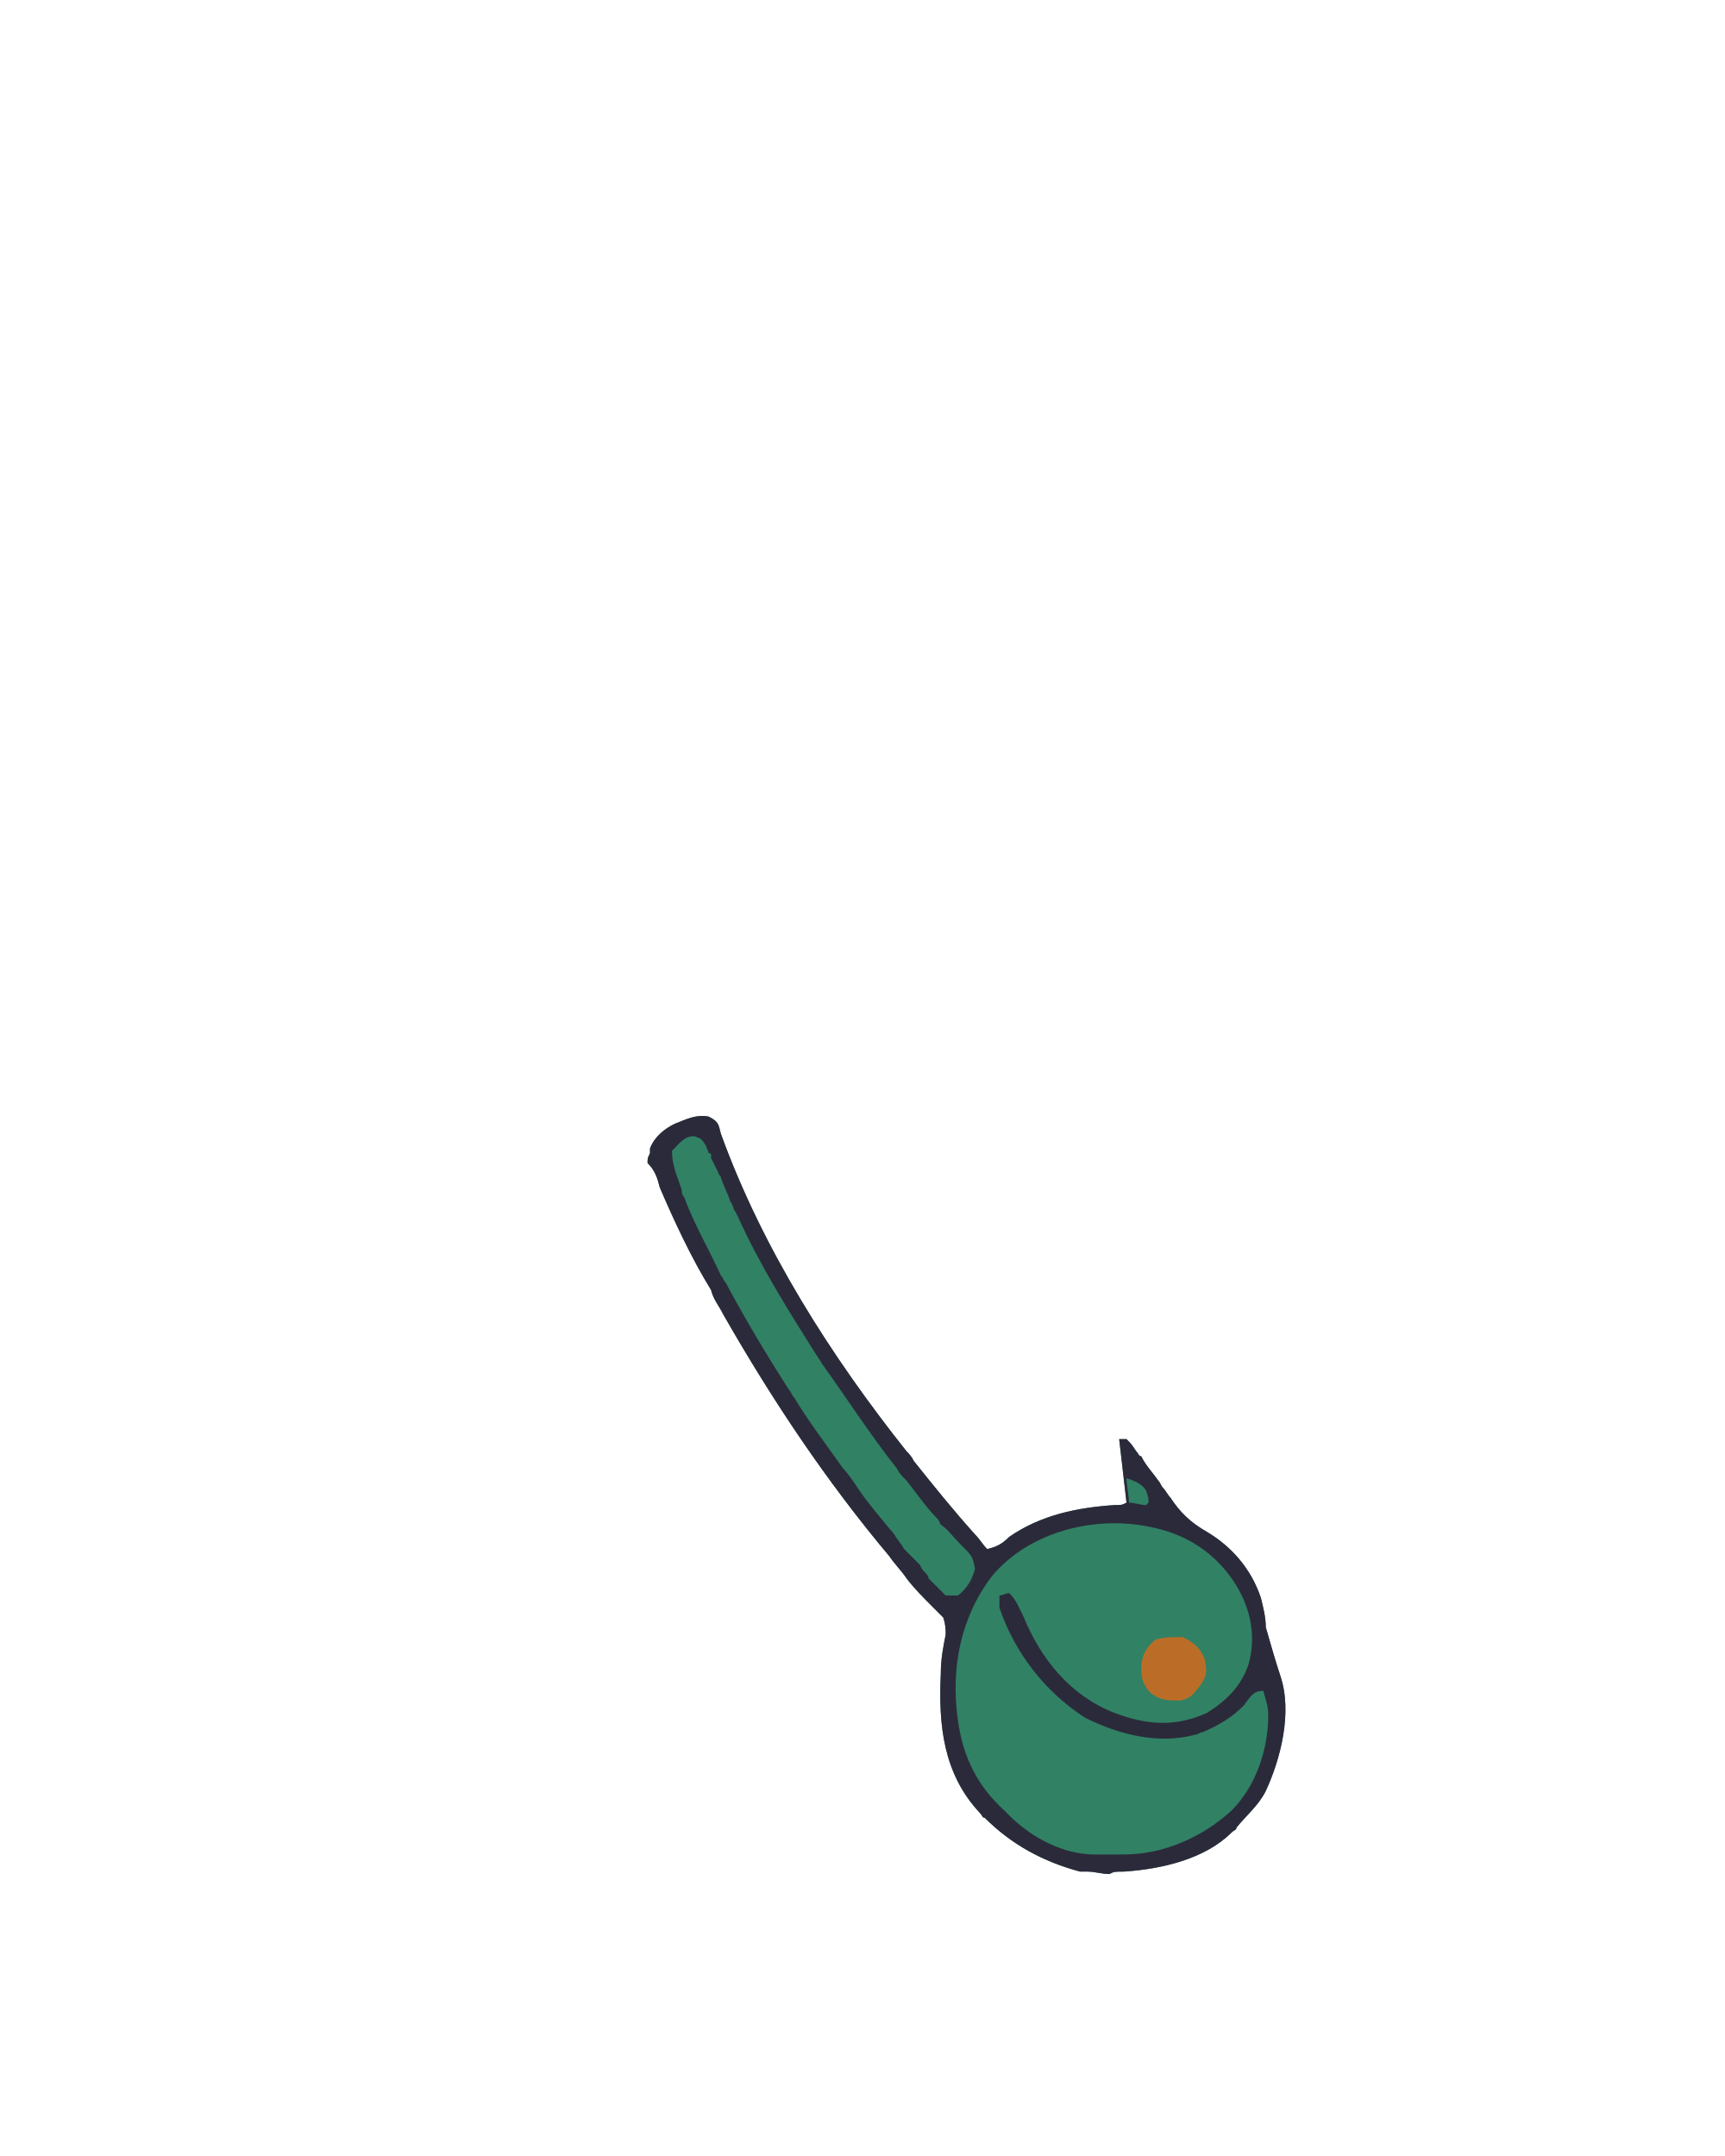
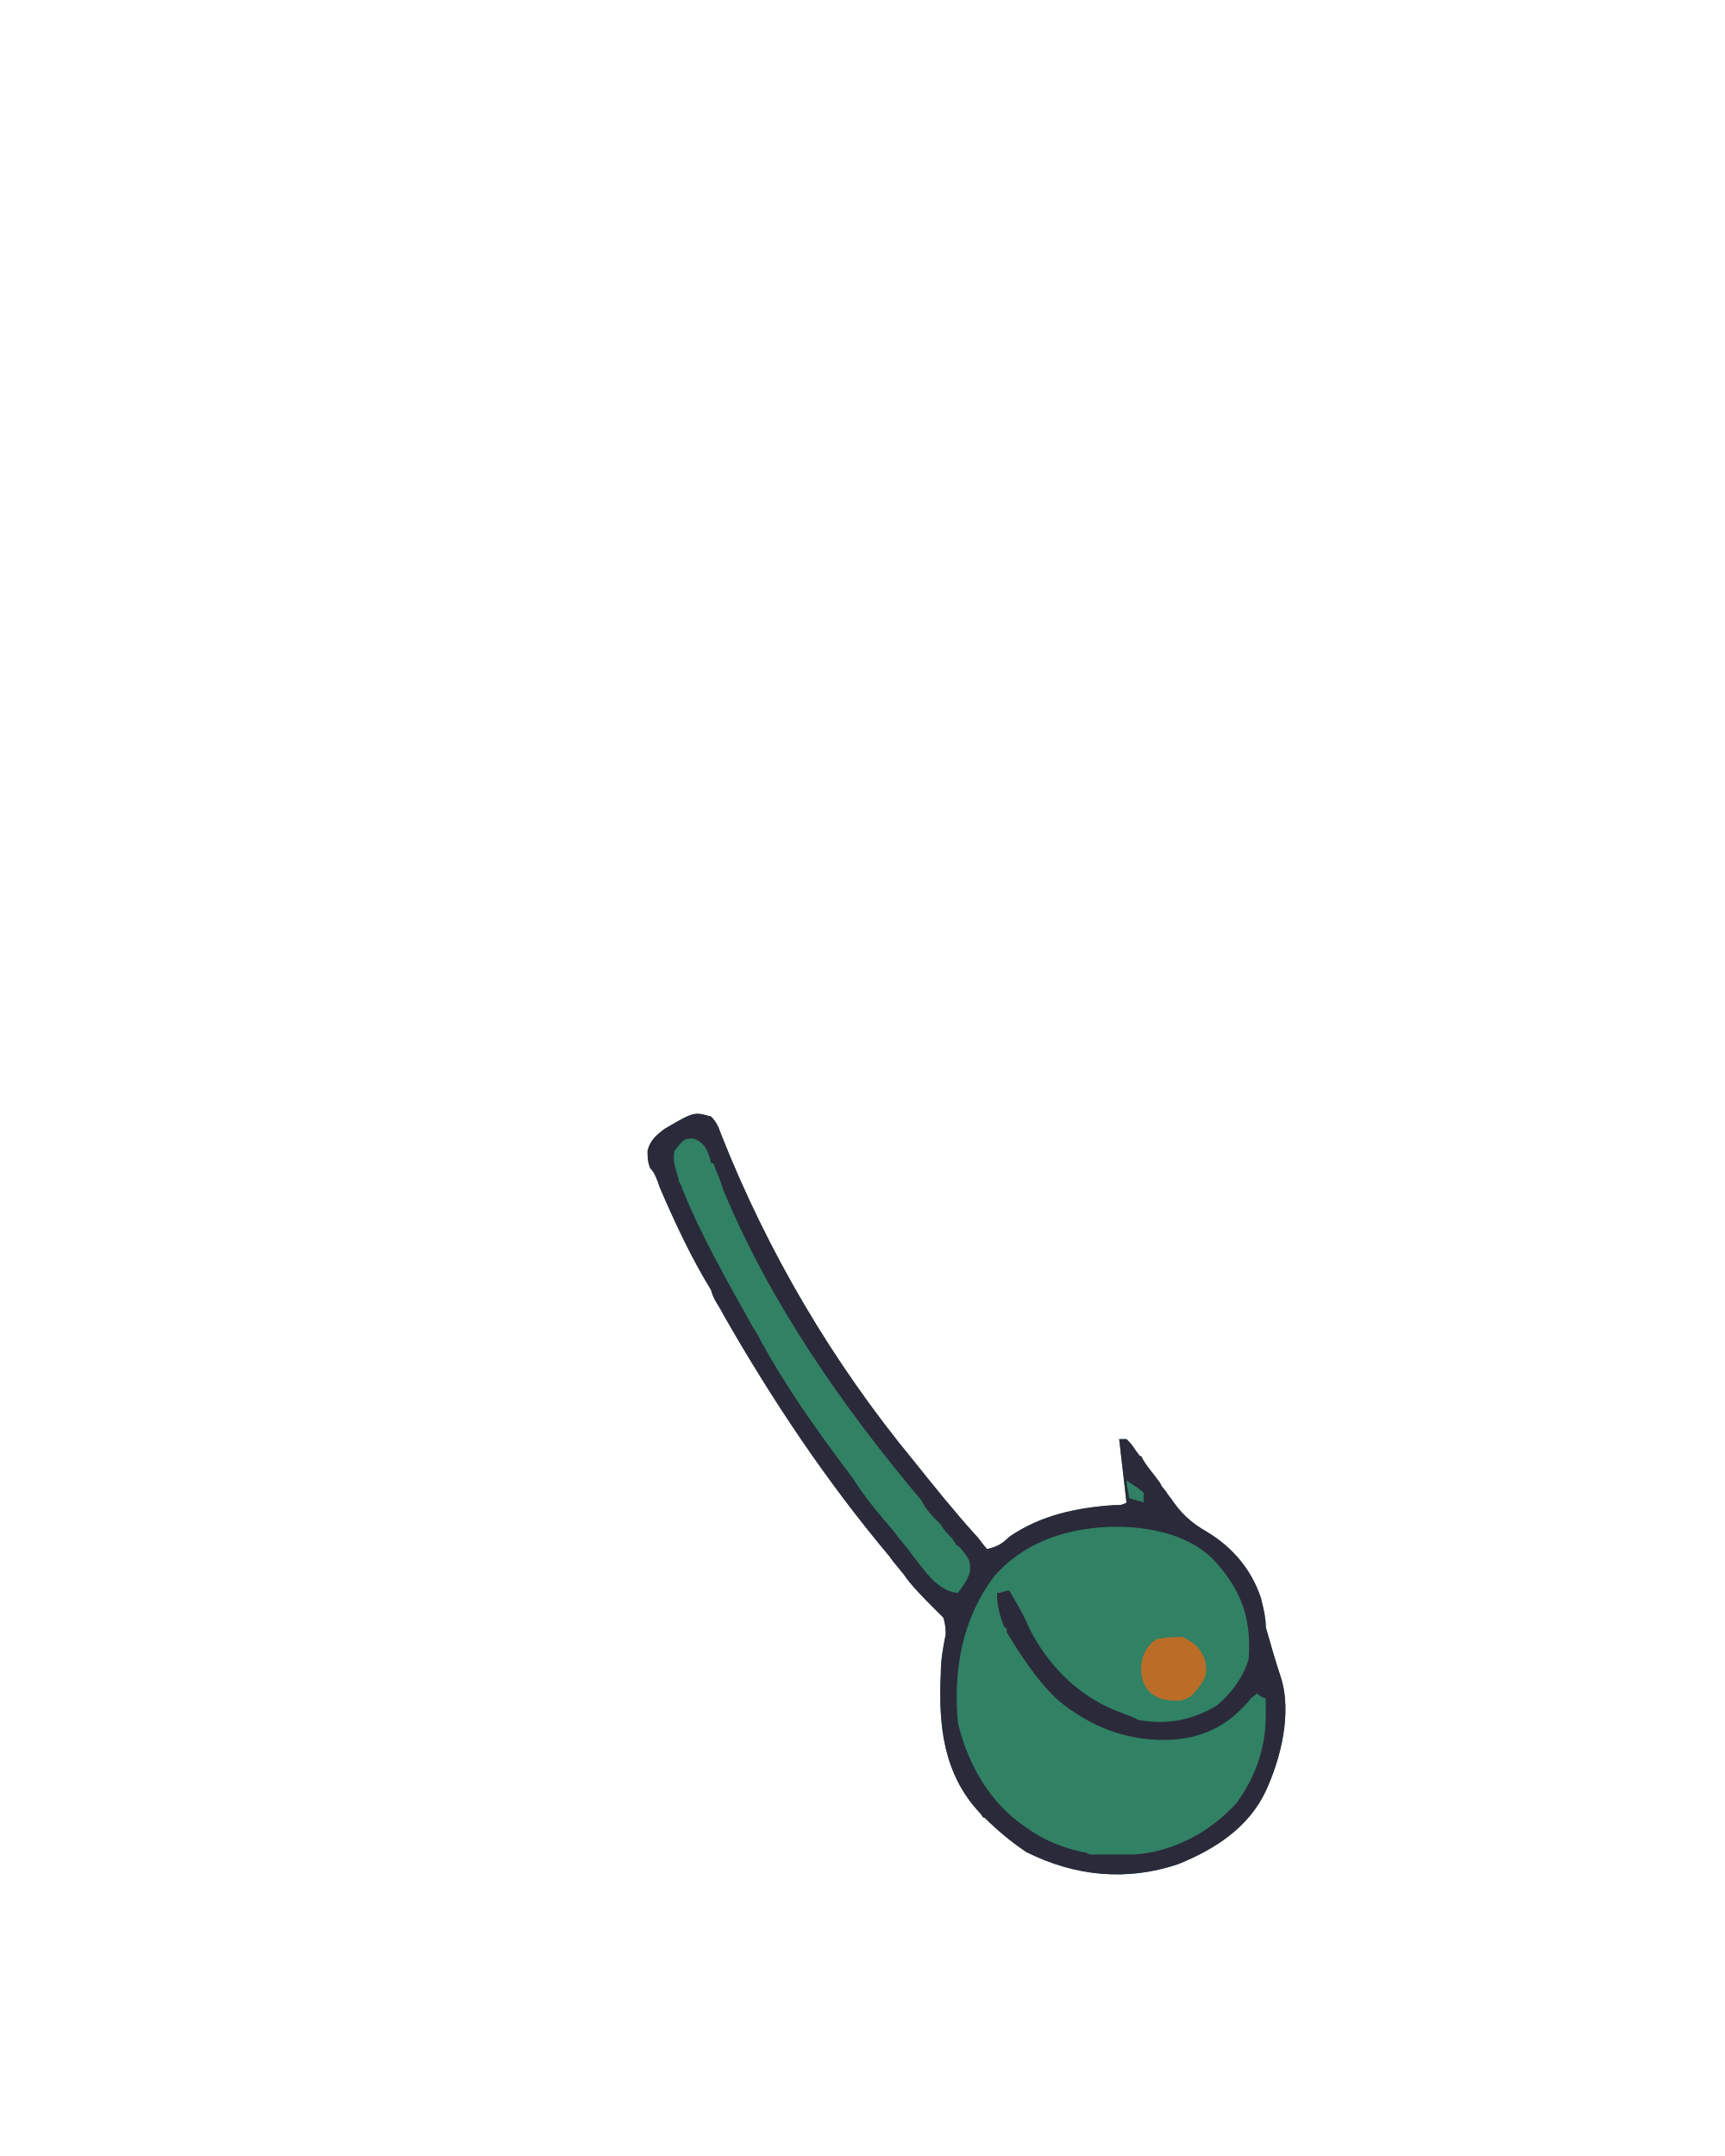
<svg xmlns="http://www.w3.org/2000/svg" viewBox="0 0 705.9 882.4">
-   <path fill="#318165" d="M290 457c4 2 4 3 5 7 17 47 45 91 76 130 1 1 2 2 3 4 8 10 16 20 25 30 2 2 3 4 5 6 4-1 6-2 9-5 13-9 28-12 43-13 3 0 3 0 5-1l-3-26h3c2 2 2 2 4 5 1 1 1 2 2 2 2 4 5 7 7 10 1 1 1 2 2 3s2 3 3 4c4 6 8 10 15 14 10 6 18 15 22 27 1 4 2 8 2 12 2 7 4 14 6 20 5 15 0 34-6 47-3 6-8 10-12 15 0 1-1 1-2 2-11 11-29 15-44 16-4 0-4 0-6 1-3 0-6-1-9-1h-3c-15-4-28-11-39-22-1 0-1-1-2-2-15-16-17-36-16-57 0-6 1-11 2-16 0-2 0-4-1-7l-4-4c-4-4-8-8-11-12-2-3-5-6-7-9-26-31-48-64-68-99-2-4-4-6-5-10-8-13-15-28-21-42-1-4-2-7-5-10 0-2 0-2 1-4v-2c2-5 6-8 10-10 5-2 9-4 14-3" />
-   <path fill="#2b2a3a" d="M290 457c4 2 4 3 5 7 17 47 45 91 76 130 1 1 2 2 3 4 8 10 16 20 25 30 2 2 3 4 5 6 4-1 6-2 9-5 13-9 28-12 43-13 3 0 3 0 5-1l-3-26h3c2 2 2 2 4 5 1 1 1 2 2 2 2 4 5 7 7 10 1 1 1 2 2 3s2 3 3 4c4 6 8 10 15 14 10 6 18 15 22 27 1 4 2 8 2 12 2 7 4 14 6 20 5 15 0 34-6 47-3 6-8 10-12 15 0 1-1 1-2 2-11 11-29 15-44 16-4 0-4 0-6 1-3 0-6-1-9-1h-3c-15-4-28-11-39-22-1 0-1-1-2-2-15-16-17-36-16-57 0-6 1-11 2-16 0-2 0-4-1-7l-4-4c-4-4-8-8-11-12-2-3-5-6-7-9-26-31-48-64-68-99-2-4-4-6-5-10-8-13-15-28-21-42-1-4-2-7-5-10 0-2 0-2 1-4v-2c2-5 6-8 10-10 5-2 9-4 14-3m116 188c-13 17-17 38-14 59 2 15 8 27 19 37l2 2c9 9 22 16 35 16h12c16 0 32-7 44-18 10-10 15-25 15-39 0-4-1-6-2-10-4 0-5 2-8 6-5 5-10 8-17 11-1 0-2 1-3 1-15 4-31 0-45-7a87 87 0 0 1-35-45v-5c1 0 3-1 4-1 3 3 4 6 6 10 7 17 19 32 37 39 13 5 25 6 38 0 8-5 14-11 17-20 3-11 1-22-5-32-8-13-20-21-35-24-23-5-50 2-65 20" />
-   <path fill="#318165" d="M284 465c3 1 3 1 5 4 0 1 1 2 1 3 1 0 1 0 1 2l3 6c0 1 1 1 1 2 1 3 3 7 4 10 1 1 1 3 2 4l1 2c9 20 21 39 33 58 1 1 1 2 2 3 10 14 19 28 30 42 1 2 2 3 4 5 4 5 8 11 13 16l1 2c3 2 5 5 8 8 5 5 5 5 6 10-1 4-3 8-7 11h-5l-4-4-3-3c0-1-1-2-2-3s-1-2-2-3l-6-6c-1-2-3-4-4-6-5-6-11-13-15-19-2-3-4-6-6-8-7-10-14-19-20-29-1-1-1-2-2-3-9-14-18-29-26-44-1-1-1-2-2-3-5-11-11-21-15-32-1-1-1-2-1-3-2-6-4-10-4-16 3-3 5-6 9-6" />
+   <path fill="#318165" d="M291 457c2 2 3 4 4 7a498 498 0 0 0 79 134c8 10 16 20 25 30 2 2 3 4 5 6 4-1 6-2 9-5 13-9 28-12 43-13 3 0 3 0 5-1l-3-26h3c2 2 2 2 4 5 1 1 1 2 2 2 2 4 5 7 7 10 1 1 1 2 2 3s2 3 3 4c4 6 8 10 15 14 10 6 18 15 22 27 1 4 2 8 2 12 2 7 4 14 6 20 5 15 0 34-6 47-7 15-21 24-36 30-21 7-42 5-62-5-6-4-12-9-17-14-1 0-1-1-2-2-15-16-17-36-16-57 0-6 1-11 2-16 0-2 0-4-1-7l-4-4c-4-4-8-8-11-12-2-3-5-6-7-9-26-31-48-64-68-99-2-4-4-6-5-10-8-13-15-28-21-42-1-3-2-6-4-8-1-3-1-4-1-7 1-4 3-6 7-9 12-7 12-7 19-5" />
+   <path fill="#2b2a3a" d="M291 457c2 2 3 4 4 7a498 498 0 0 0 79 134c8 10 16 20 25 30 2 2 3 4 5 6 4-1 6-2 9-5 13-9 28-12 43-13 3 0 3 0 5-1l-3-26h3c2 2 2 2 4 5 1 1 1 2 2 2 2 4 5 7 7 10 1 1 1 2 2 3s2 3 3 4c4 6 8 10 15 14 10 6 18 15 22 27 1 4 2 8 2 12 2 7 4 14 6 20 5 15 0 34-6 47-7 15-21 24-36 30-21 7-42 5-62-5-6-4-12-9-17-14-1 0-1-1-2-2-15-16-17-36-16-57 0-6 1-11 2-16 0-2 0-4-1-7l-4-4c-4-4-8-8-11-12-2-3-5-6-7-9-26-31-48-64-68-99-2-4-4-6-5-10-8-13-15-28-21-42-1-3-2-6-4-8-1-3-1-4-1-7 1-4 3-6 7-9 12-7 12-7 19-5m116 188c-13 17-17 38-15 60 4 17 13 33 28 43 7 5 14 8 23 10 1 0 1 0 3 1h18c16-1 31-9 42-21q12-16.5 12-36v-7c-1 0-1 0-4-2 0 1-1 1-2 2-8 10-18 16-32 17-18 1-34-5-48-17-8-8-14-17-20-27 0-1 0-2-1-2-2-5-3-9-3-14 2 0 3-1 5-1 3 5 6 10 8 15 8 16 21 29 38 35 2 1 3 1 5 2l2 1c12 2 22 0 32-6 6-5 11-12 13-19 1-15-2-26-12-38-9-11-23-15-37-16-20-1-41 4-55 20" />
+   <path fill="#318165" d="M284 466c5 2 6 6 7 10 1 0 1 0 2 3 1 2 2 5 3 8 19 46 49 89 81 127 2 4 5 7 8 10 1 2 3 4 5 6 0 1 1 1 1 2 2 1 3 3 4 4 2 3 2 3 2 7-1 4-3 6-5 9-9-1-14-10-19-16-2-3-5-6-7-9-6-7-12-14-17-22-1-1-2-3-3-4-12-16-24-33-34-51-1-2-2-4-4-7-10-18-21-37-29-57 0-1-1-2-1-2-1-5-3-8-2-13 4-5 4-5 8-5" />
  <path fill="#bb6d27" d="M484 670c4 2 7 4 9 9 1 5 1 7-2 11s-4 5-8 6c-5 0-8 0-12-3-3-3-4-6-4-10q0-7.5 6-12c4-1 7-1 11-1" />
-   <path fill="#318165" d="M461 605c3 1 6 2 8 5 1 3 1 3 1 5l-1 1c-2 0-5-1-7-1 0-3-1-7-1-10" />
+   <path fill="#318165" d="M461 606c3 2 5 3 7 5v4c-2-1-4-1-6-2 0-2-1-5-1-7" />
</svg>
